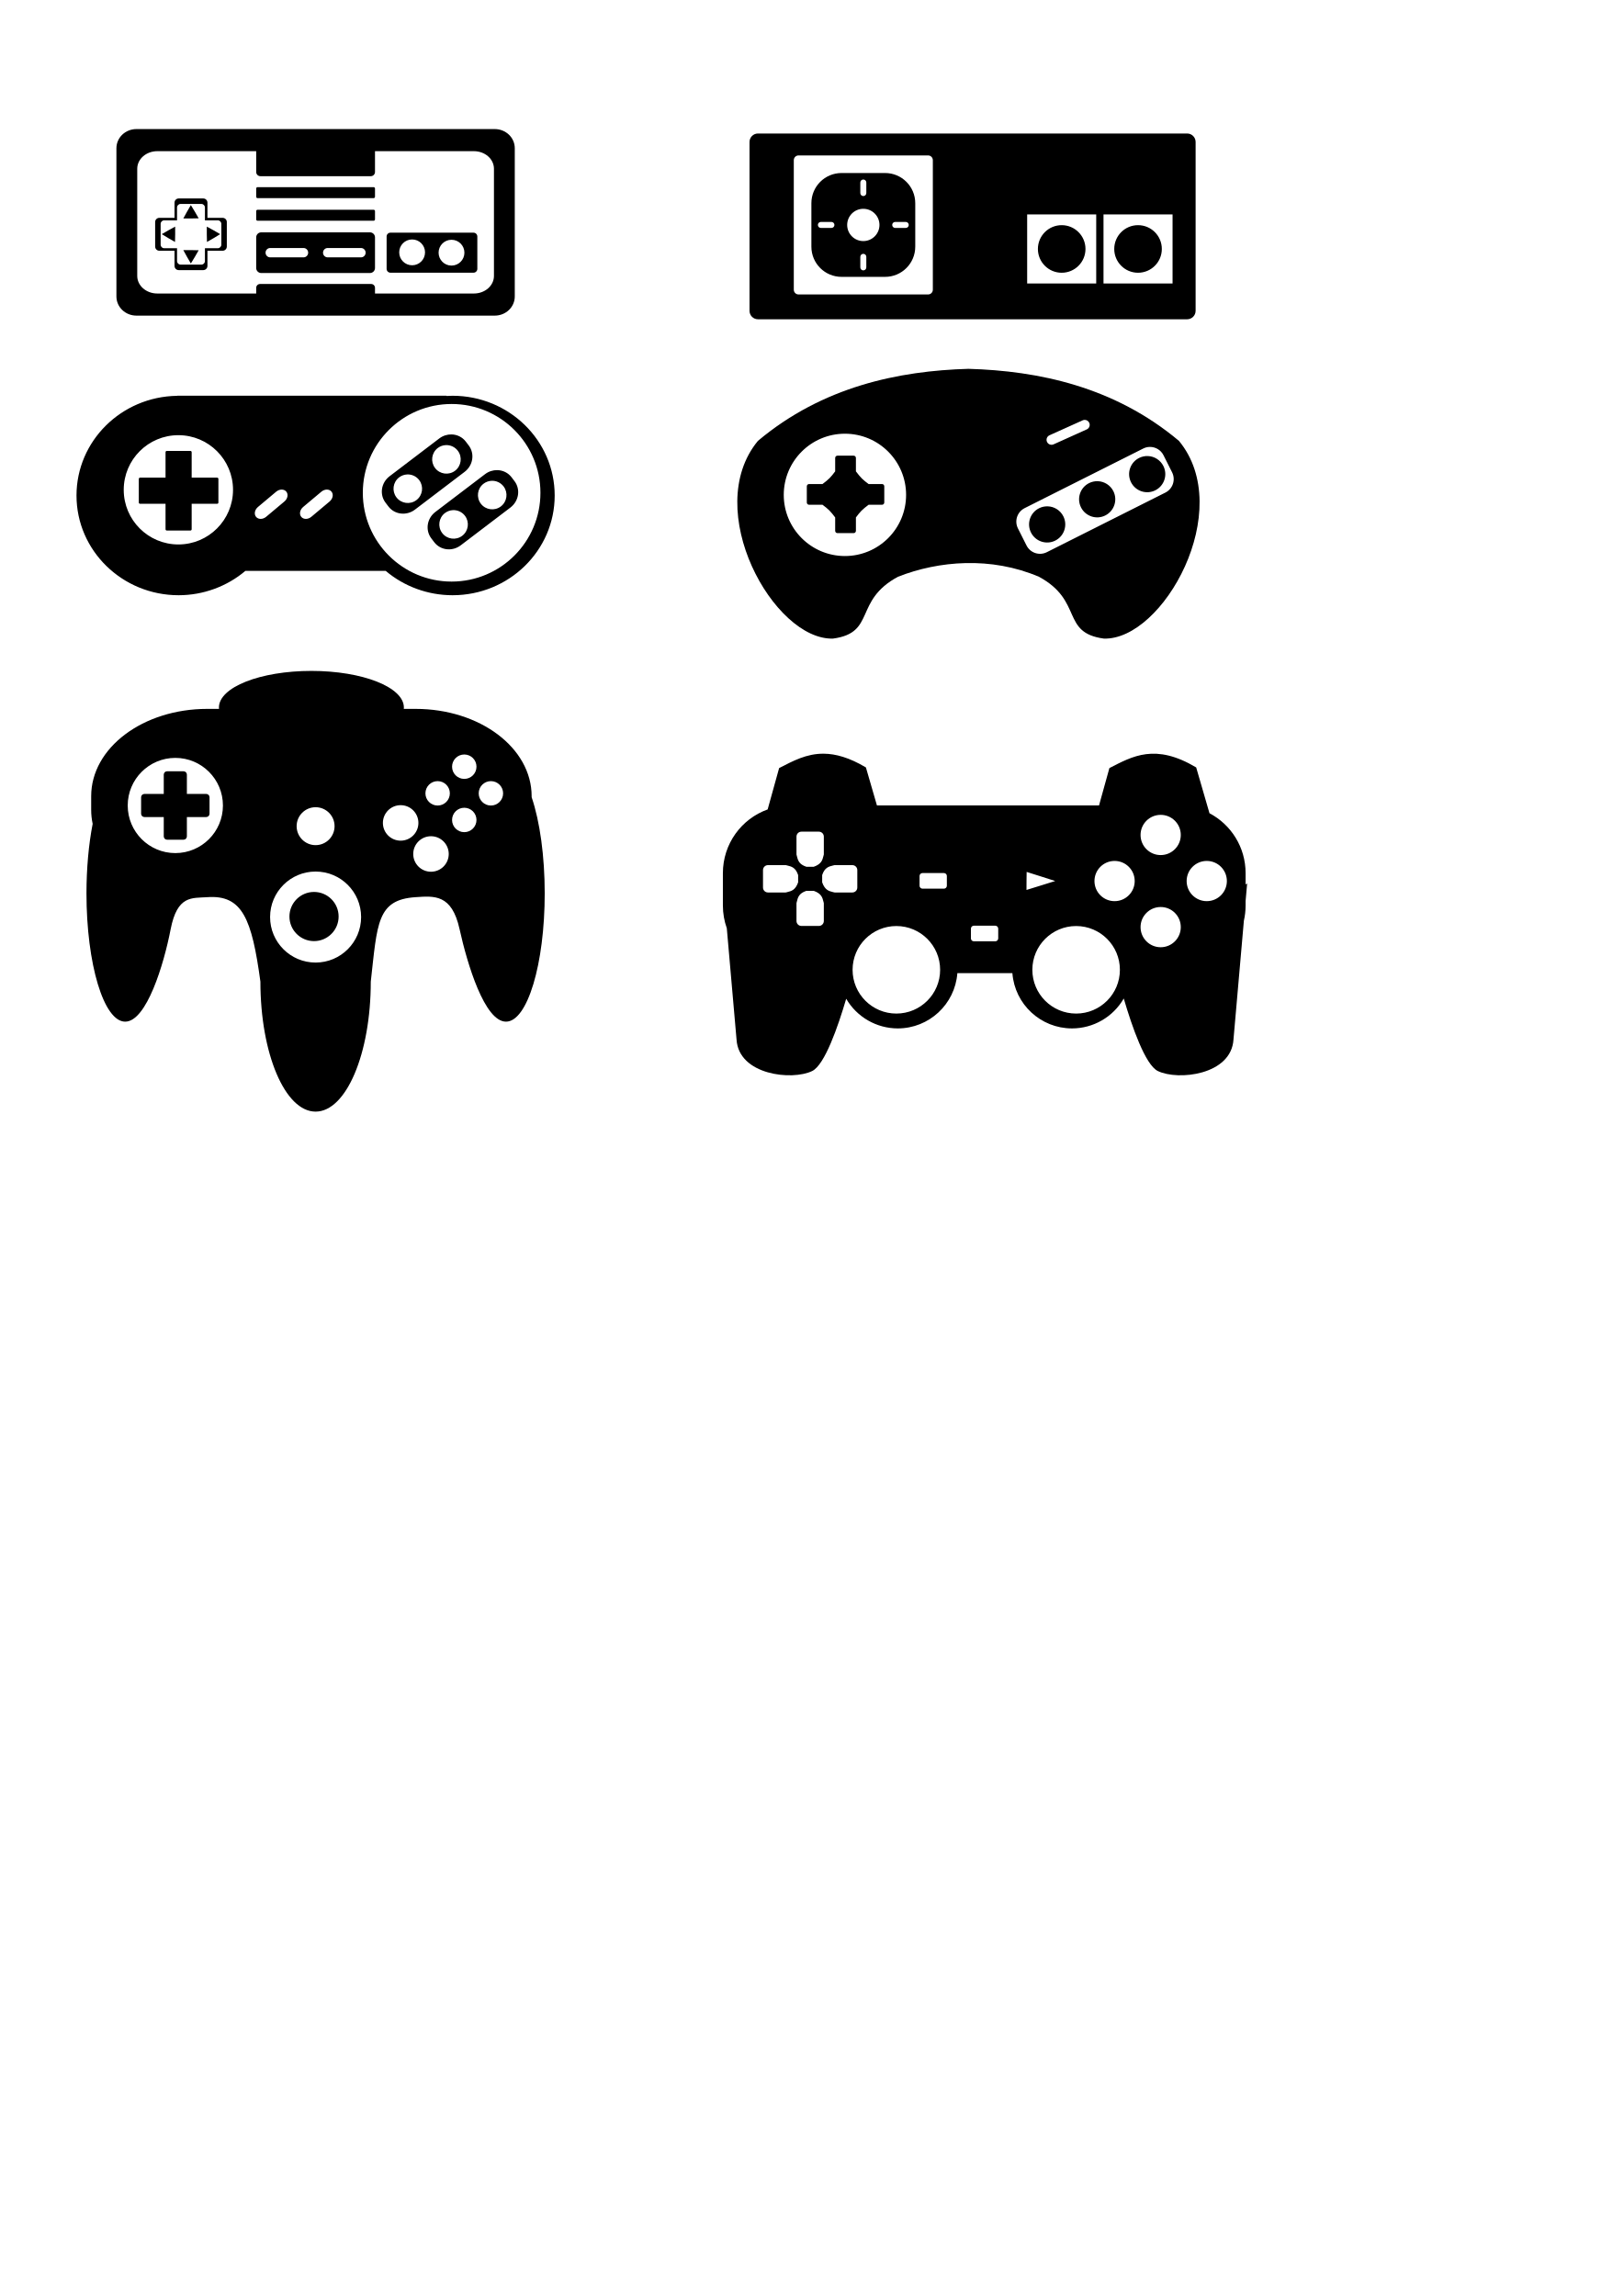
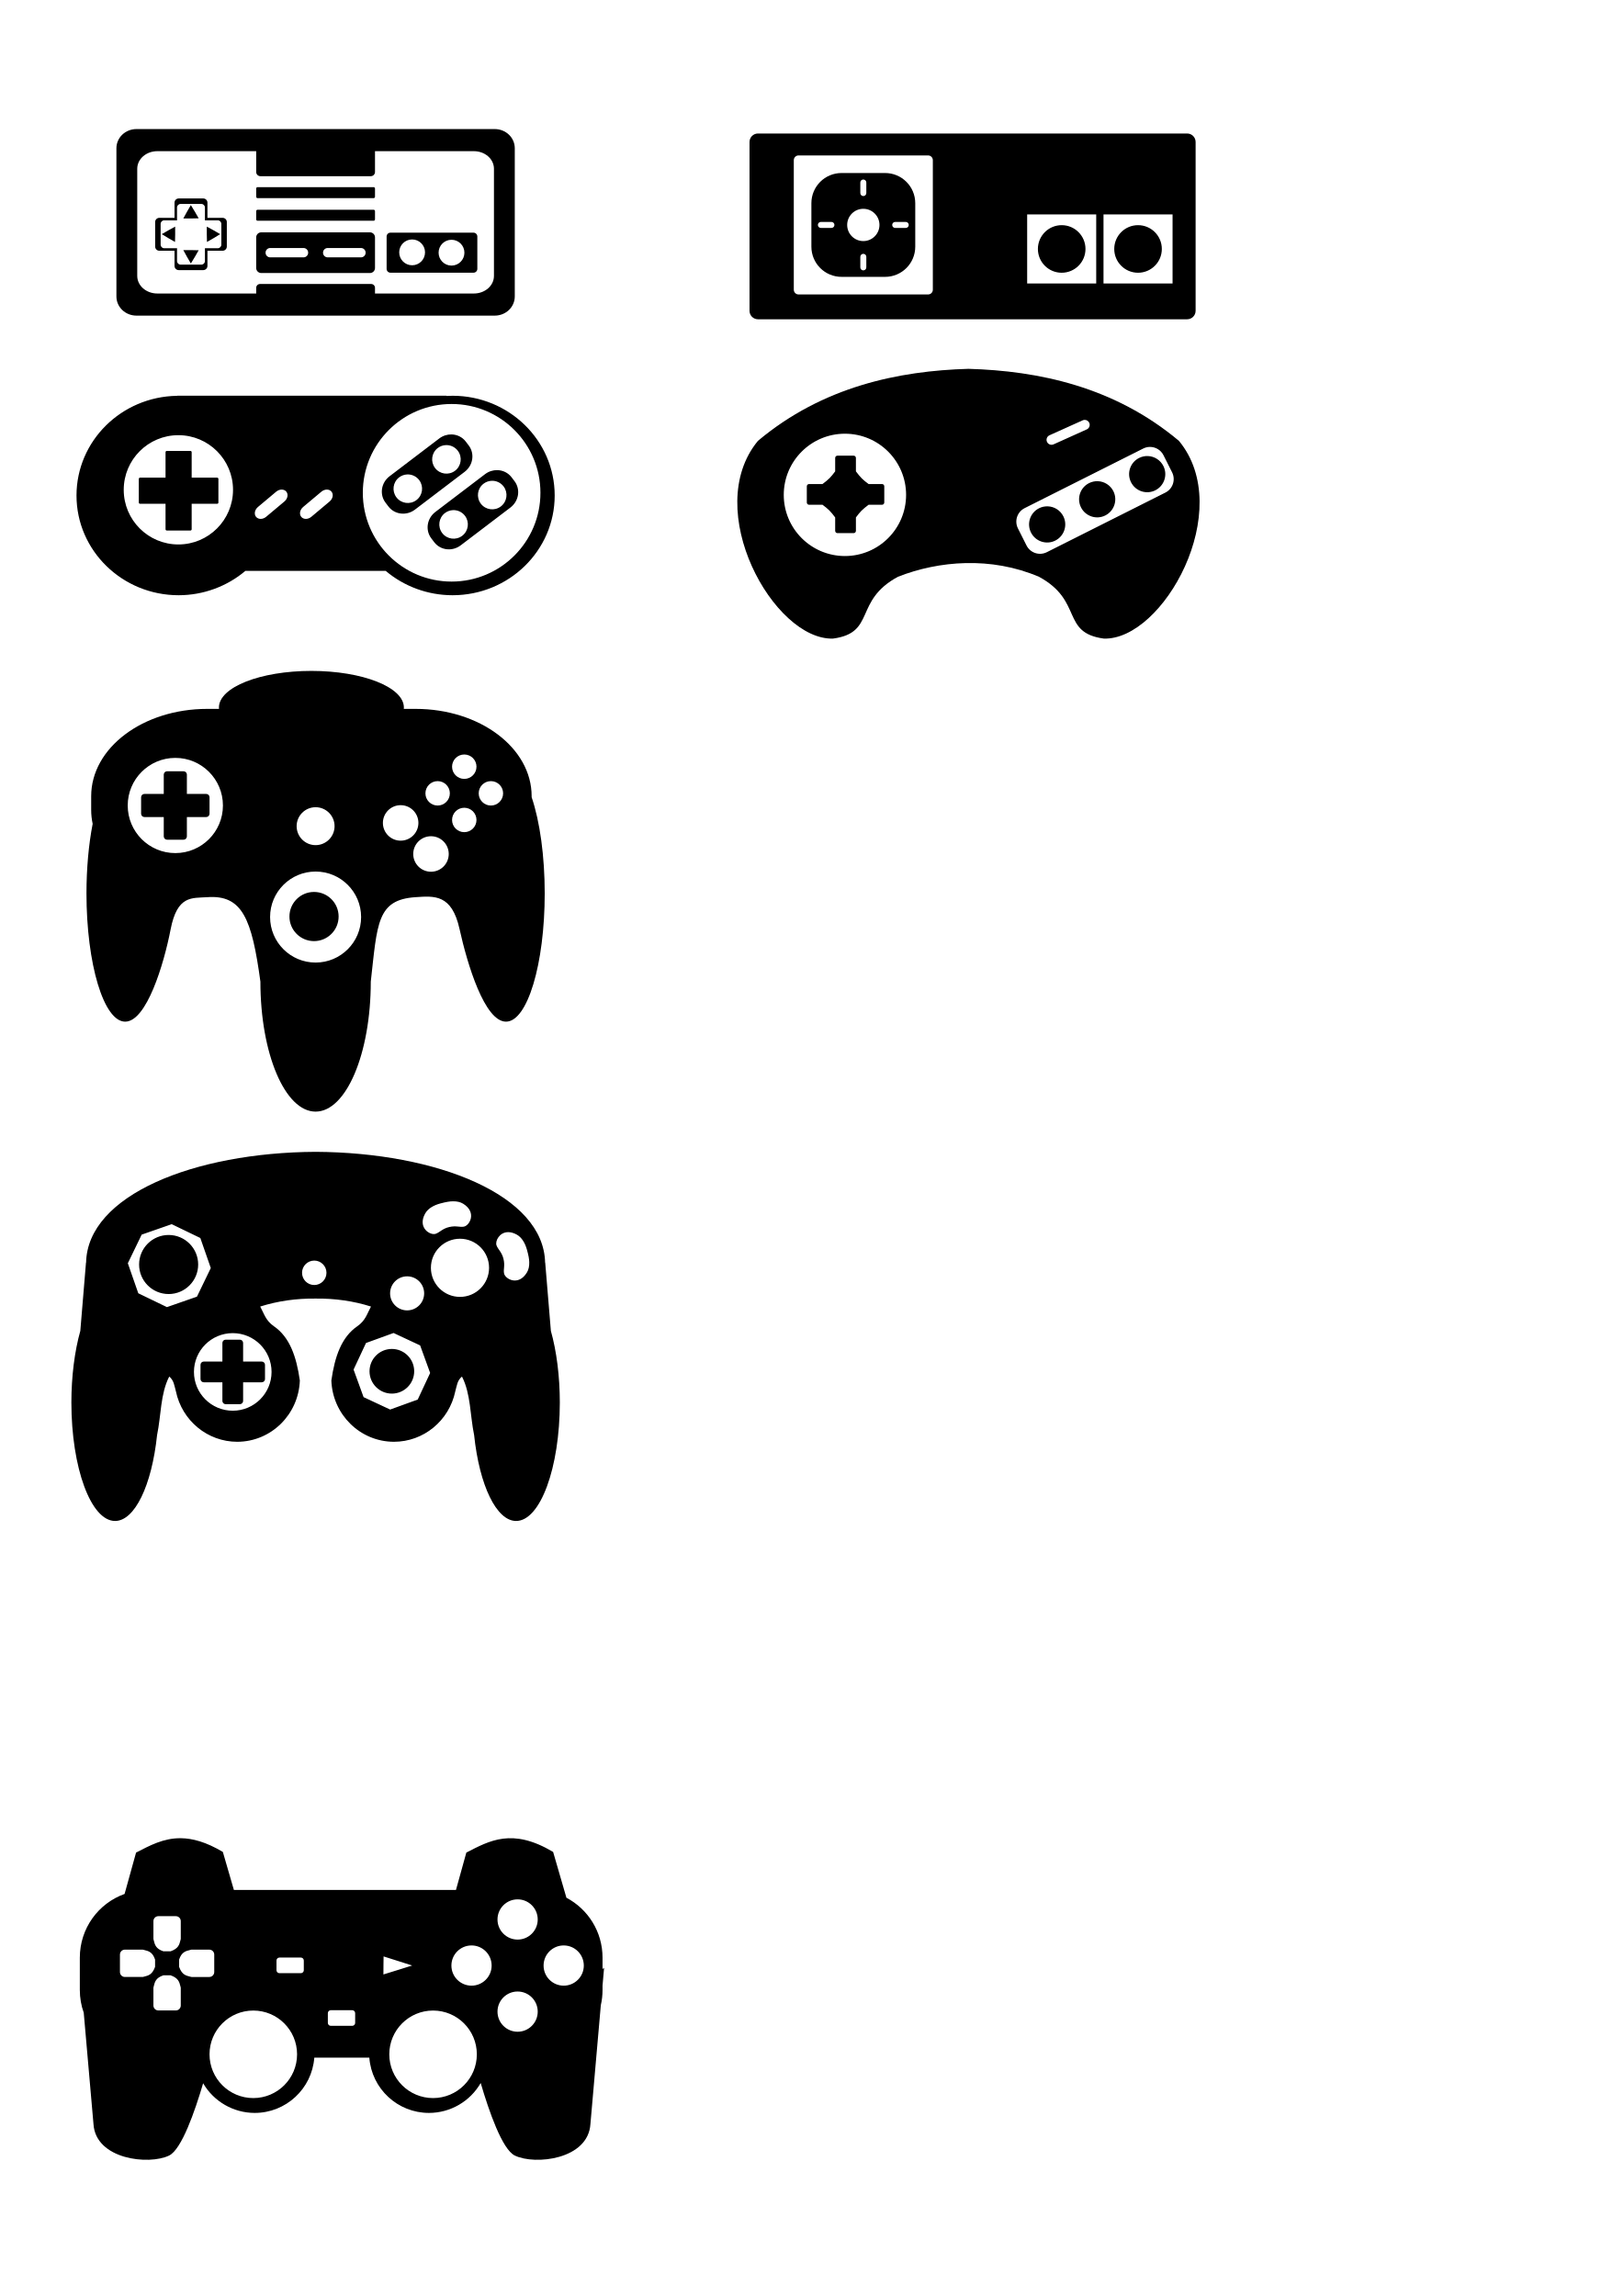
<svg xmlns="http://www.w3.org/2000/svg" width="210mm" height="297mm" viewBox="0 0 744.094 1052.362" id="svg2" version="1.1">
  <defs id="defs4" />
  <g id="layer2" style="opacity:1">
    <g id="g5205" transform="translate(-256.4372,-461.9549)" style="">
      <path id="rect5127" d="m 318.992,521.109 c -5.1,0 -9.205,3.919 -9.205,8.787 l 0,67.936 c 0,4.868 4.105,8.787 9.205,8.787 l 164.146,0 c 5.1,0 9.205,-3.919 9.205,-8.787 l 0,-67.936 c 0,-4.868 -4.105,-8.787 -9.205,-8.787 l -164.146,0 z m 9.541,10.135 145.062,0 c 5.1,0 9.207,3.596 9.207,8.062 l 0,49.115 c 0,4.467 -4.107,8.062 -9.207,8.062 l -145.062,0 c -5.1,0 -9.205,-3.596 -9.205,-8.062 l 0,-49.115 c 0,-4.467 4.105,-8.062 9.205,-8.062 z" style="opacity:1;fill:#000000;fill-opacity:1;fill-rule:nonzero;stroke:none;stroke-width:1;stroke-linecap:round;stroke-linejoin:round;stroke-miterlimit:4;stroke-dasharray:none;stroke-dashoffset:0;stroke-opacity:1" />
      <path id="rect5137" d="m 338.339,552.917 c -1.065,0 -1.924,0.858 -1.924,1.924 l 0,6.953 -6.953,0 c -1.065,0 -1.924,0.856 -1.924,1.922 l 0,11.244 c 10e-6,1.065 0.858,1.924 1.924,1.924 l 6.953,0 0,6.953 c 0,1.065 0.858,1.922 1.924,1.922 l 11.242,0 c 1.065,0 1.924,-0.856 1.924,-1.922 l 0,-6.953 6.953,0 c 1.065,0 1.924,-0.858 1.924,-1.924 l 0,-11.244 c 0,-1.065 -0.858,-1.922 -1.924,-1.922 l -6.953,0 0,-6.953 c 0,-1.065 -0.858,-1.924 -1.924,-1.924 l -11.242,0 z m 0.859,2.516 9.521,0 c 0.902,0 1.629,0.727 1.629,1.629 l 0,5.887 5.889,0 c 0.902,0 1.629,0.727 1.629,1.629 l 0,9.521 c 0,0.902 -0.727,1.629 -1.629,1.629 l -5.889,0 0,5.889 c 0,0.902 -0.727,1.629 -1.629,1.629 l -9.521,0 c -0.902,0 -1.627,-0.727 -1.627,-1.629 l 0,-5.889 -5.889,0 c -0.902,0 -1.629,-0.727 -1.629,-1.629 l 0,-9.521 c 0,-0.902 0.727,-1.629 1.629,-1.629 l 5.889,0 0,-5.887 c 0,-0.902 0.725,-1.629 1.627,-1.629 z" style="opacity:1;fill:#000000;fill-opacity:1;fill-rule:nonzero;stroke:none;stroke-width:1;stroke-linecap:round;stroke-linejoin:round;stroke-miterlimit:4;stroke-dasharray:none;stroke-dashoffset:0;stroke-opacity:1" />
      <g transform="translate(-9.2011931e-7,-0.2962115)" id="g5163" style="">
        <path style="opacity:1;fill:#000000;fill-opacity:1;fill-rule:nonzero;stroke:none;stroke-width:1;stroke-linecap:round;stroke-linejoin:round;stroke-miterlimit:4;stroke-dasharray:none;stroke-dashoffset:0;stroke-opacity:1" id="path5151" d="m 341.298,565.64 0.149,-3.515 0.233,-3.511 2.97,1.887 2.924,1.957 -3.119,1.628 z" transform="matrix(0.8964135,0.4432188,-0.4432188,0.8964135,285.2011,-95.93604)" />
        <path transform="matrix(0.8964135,-0.4432188,-0.4432188,-0.8964135,285.2011,1235.204)" d="m 341.298,565.64 0.149,-3.515 0.233,-3.511 2.97,1.887 2.924,1.957 -3.119,1.628 z" id="path5153" style="opacity:1;fill:#000000;fill-opacity:1;fill-rule:nonzero;stroke:none;stroke-width:1;stroke-linecap:round;stroke-linejoin:round;stroke-miterlimit:4;stroke-dasharray:none;stroke-dashoffset:0;stroke-opacity:1" />
      </g>
      <g transform="translate(-9.299665,-9.636961)" id="g5159" style="">
        <path transform="matrix(-0.4432188,0.8964135,-0.8964135,-0.4432188,1018.83,520.2154)" d="m 341.298,565.64 0.149,-3.515 0.233,-3.511 2.97,1.887 2.924,1.957 -3.119,1.628 z" id="path5155" style="opacity:1;fill:#000000;fill-opacity:1;fill-rule:nonzero;stroke:none;stroke-width:1;stroke-linecap:round;stroke-linejoin:round;stroke-miterlimit:4;stroke-dasharray:none;stroke-dashoffset:0;stroke-opacity:1" />
        <path style="opacity:1;fill:#000000;fill-opacity:1;fill-rule:nonzero;stroke:none;stroke-width:1;stroke-linecap:round;stroke-linejoin:round;stroke-miterlimit:4;stroke-dasharray:none;stroke-dashoffset:0;stroke-opacity:1" id="path5157" d="m 341.298,565.64 0.149,-3.515 0.233,-3.511 2.97,1.887 2.924,1.957 -3.119,1.628 z" transform="matrix(0.4432188,0.8964135,0.8964135,-0.4432188,-312.31,520.2154)" />
      </g>
      <rect ry="1.923" y="527.175" x="373.844" height="15.534" width="54.442" id="rect5167" style="opacity:1;fill:#000000;fill-opacity:1;fill-rule:nonzero;stroke:none;stroke-width:1;stroke-linecap:round;stroke-linejoin:round;stroke-miterlimit:4;stroke-dasharray:none;stroke-dashoffset:0;stroke-opacity:1" />
      <rect style="opacity:1;fill:#000000;fill-opacity:1;fill-rule:nonzero;stroke:none;stroke-width:1;stroke-linecap:round;stroke-linejoin:round;stroke-miterlimit:4;stroke-dasharray:none;stroke-dashoffset:0;stroke-opacity:1" id="rect5171" width="54.442" height="5.03" x="373.844" y="547.739" ry="0.623" />
      <rect ry="0.623" y="558.095" x="373.844" height="5.03" width="54.442" id="rect5175" style="opacity:1;fill:#000000;fill-opacity:1;fill-rule:nonzero;stroke:none;stroke-width:1;stroke-linecap:round;stroke-linejoin:round;stroke-miterlimit:4;stroke-dasharray:none;stroke-dashoffset:0;stroke-opacity:1" />
      <path id="rect5177" d="m 376.152,568.451 c -1.279,0 -2.309,1.028 -2.309,2.307 l 0,14.025 c 0,1.279 1.03,2.309 2.309,2.309 l 49.826,0 c 1.279,0 2.309,-1.03 2.309,-2.309 l 0,-14.025 c 0,-1.279 -1.03,-2.307 -2.309,-2.307 l -49.826,0 z m 4.127,7.174 15.238,0 c 1.188,0 2.145,0.958 2.145,2.146 0,1.188 -0.956,2.145 -2.145,2.145 l -15.238,0 c -1.188,0 -2.145,-0.956 -2.145,-2.145 0,-1.188 0.956,-2.146 2.145,-2.146 z m 26.334,0 15.238,0 c 1.188,0 2.145,0.958 2.145,2.146 0,1.188 -0.956,2.145 -2.145,2.145 l -15.238,0 c -1.188,0 -2.145,-0.956 -2.145,-2.145 0,-1.188 0.956,-2.146 2.145,-2.146 z" style="opacity:1;fill:#000000;fill-opacity:1;fill-rule:nonzero;stroke:none;stroke-width:1;stroke-linecap:round;stroke-linejoin:round;stroke-miterlimit:4;stroke-dasharray:none;stroke-dashoffset:0;stroke-opacity:1" />
      <rect style="opacity:1;fill:#000000;fill-opacity:1;fill-rule:nonzero;stroke:none;stroke-width:1;stroke-linecap:round;stroke-linejoin:round;stroke-miterlimit:4;stroke-dasharray:none;stroke-dashoffset:0;stroke-opacity:1" id="rect5193" width="54.442" height="14.202" x="373.844" y="592.121" ry="1.758" />
      <path id="rect5195" d="m 435.371,568.598 c -0.974,0 -1.76,0.786 -1.76,1.76 l 0,14.828 c 0,0.974 0.786,1.758 1.76,1.758 l 38.053,0 c 0.974,0 1.76,-0.784 1.76,-1.758 l 0,-14.828 c 0,-0.974 -0.786,-1.76 -1.76,-1.76 l -38.053,0 z m 9.928,3.107 a 5.918,5.918 0 0 1 5.918,5.918 5.918,5.918 0 0 1 -5.918,5.918 5.918,5.918 0 0 1 -5.918,-5.918 5.918,5.918 0 0 1 5.918,-5.918 z m 18.049,0.148 a 5.918,5.918 0 0 1 5.918,5.916 5.918,5.918 0 0 1 -5.918,5.918 5.918,5.918 0 0 1 -5.918,-5.918 5.918,5.918 0 0 1 5.918,-5.916 z" style="opacity:1;fill:#000000;fill-opacity:1;fill-rule:nonzero;stroke:none;stroke-width:1;stroke-linecap:round;stroke-linejoin:round;stroke-miterlimit:4;stroke-dasharray:none;stroke-dashoffset:0;stroke-opacity:1" />
    </g>
    <path style="opacity:1;fill:#000000;fill-opacity:1;fill-rule:nonzero;stroke:none;stroke-width:1;stroke-linecap:round;stroke-linejoin:round;stroke-miterlimit:4;stroke-dasharray:none;stroke-dashoffset:0;stroke-opacity:1" d="m 81.365,181.358 c -0.095,0 -0.183,0.024 -0.262,0.064 -25.544,0.414 -46.033,20.744 -46.045,45.688 8e-5,25.247 20.963,45.713 46.822,45.713 11.231,-0.02 22.081,-3.981 30.57,-11.16 l 64.309,0 c 8.501,7.189 19.368,11.151 30.615,11.16 25.859,-1.7e-4 46.822,-20.466 46.822,-45.713 -9e-5,-25.247 -20.963,-45.715 -46.822,-45.715 -0.888,0.006 -1.774,0.038 -2.66,0.094 -0.099,-0.081 -0.223,-0.131 -0.361,-0.131 l -122.988,0 z m 125.602,3.811 c 22.477,-9e-5 40.697,18.221 40.697,40.697 9e-5,22.477 -18.221,40.697 -40.697,40.697 -22.477,9e-5 -40.697,-18.221 -40.697,-40.697 -1e-4,-22.477 18.221,-40.697 40.697,-40.697 z m -0.027,13.949 c -1.946,-0.043 -3.942,0.56 -5.643,1.854 l -22.76,17.311 c -3.887,2.956 -4.715,8.359 -1.859,12.113 l 1.322,1.74 c 2.855,3.754 8.283,4.396 12.17,1.439 l 22.76,-17.311 c 3.887,-2.956 4.715,-8.357 1.859,-12.111 l -1.322,-1.74 c -1.606,-2.112 -4.025,-3.239 -6.527,-3.295 z M 81.744,199.462 c 13.832,-3e-4 25.045,11.211 25.045,25.043 -5e-5,13.832 -11.213,25.045 -25.045,25.045 -13.832,-3e-5 -25.043,-11.213 -25.043,-25.045 5e-5,-13.832 11.211,-25.043 25.043,-25.043 z m 122.514,4.551 a 6.545,6.545 0 0 1 5.537,2.576 6.545,6.545 0 0 1 -1.252,9.17 6.545,6.545 0 0 1 -9.17,-1.25 6.545,6.545 0 0 1 1.252,-9.172 6.545,6.545 0 0 1 3.633,-1.324 z M 76.432,206.682 c -0.317,0 -0.57,0.255 -0.57,0.572 l 0,11.678 -11.678,0 c -0.317,0 -0.574,0.255 -0.574,0.572 l 0,10.834 c 0,0.317 0.257,0.572 0.574,0.572 l 11.678,0 0,11.678 c 0,0.317 0.253,0.572 0.57,0.572 l 10.834,0 c 0.317,0 0.572,-0.255 0.572,-0.572 l 0,-11.678 11.678,0 c 0.317,0 0.572,-0.255 0.572,-0.572 l 0,-10.834 c 0,-0.317 -0.255,-0.572 -0.572,-0.572 l -11.678,0 0,-11.678 c 0,-0.317 -0.255,-0.572 -0.572,-0.572 l -10.834,0 z m 151.488,8.797 c -1.946,-0.043 -3.94,0.56 -5.641,1.854 l -22.76,17.311 c -3.887,2.956 -4.717,8.359 -1.861,12.113 l 1.322,1.74 c 2.855,3.754 8.285,4.396 12.172,1.439 l 22.758,-17.311 c 3.887,-2.956 4.717,-8.357 1.861,-12.111 l -1.322,-1.74 c -1.606,-2.112 -4.027,-3.239 -6.529,-3.295 z m -41.363,1.984 a 6.545,6.545 0 0 1 5.537,2.576 6.545,6.545 0 0 1 -1.25,9.17 6.545,6.545 0 0 1 -9.172,-1.248 6.545,6.545 0 0 1 1.252,-9.172 6.545,6.545 0 0 1 3.633,-1.326 z m 38.682,2.91 a 6.545,6.545 0 0 1 5.537,2.576 6.545,6.545 0 0 1 -1.25,9.17 6.545,6.545 0 0 1 -9.17,-1.25 6.545,6.545 0 0 1 1.25,-9.17 6.545,6.545 0 0 1 3.633,-1.326 z m -96.188,4.025 c 0.837,-0.011 1.613,0.294 2.135,0.916 1.044,1.244 0.658,3.272 -0.863,4.549 l -8.334,6.992 c -1.521,1.277 -3.585,1.304 -4.629,0.06 -1.044,-1.244 -0.658,-3.274 0.863,-4.551 l 8.334,-6.992 c 0.761,-0.638 1.657,-0.964 2.494,-0.975 z m 20.711,0 c 0.837,-0.011 1.613,0.294 2.135,0.916 1.044,1.244 0.66,3.272 -0.861,4.549 l -8.334,6.992 c -1.521,1.277 -3.587,1.302 -4.631,0.059 -1.044,-1.244 -0.658,-3.272 0.863,-4.549 l 8.334,-6.992 c 0.761,-0.638 1.657,-0.964 2.494,-0.975 z m 57.775,9.426 a 6.545,6.545 0 0 1 0.002,0 6.545,6.545 0 0 1 5.535,2.578 6.545,6.545 0 0 1 -1.25,9.17 6.545,6.545 0 0 1 -9.17,-1.25 6.545,6.545 0 0 1 1.25,-9.172 6.545,6.545 0 0 1 3.633,-1.326 z" id="path5345" />
    <path style="opacity:1;fill:#000000;fill-opacity:1;fill-rule:nonzero;stroke:none;stroke-width:2;stroke-linecap:round;stroke-linejoin:round;stroke-miterlimit:4;stroke-dasharray:none;stroke-dashoffset:0;stroke-opacity:1" d="m 142.71,307.509 c -23.478,0 -42.379,7.484 -42.379,16.781 0,0.209 0.021,0.415 0.04,0.622 l -5.371,0 c -29.482,0 -53.217,17.856 -53.217,40.035 l 0,6.234 c 0,2.188 0.235,4.333 0.679,6.424 -1.846,9.482 -2.83,20.525 -2.837,31.813 -2.2e-5,32.505 7.943,58.855 17.74,58.854 9.797,-0.002 17.739,-26.351 20.806,-42.218 3.067,-15.867 9.797,-14.336 16.827,-14.838 16.078,-1.147 20.419,9.94 24.337,38.716 0,33.004 11.28,59.574 25.291,59.574 14.012,0 25.291,-26.57 25.291,-59.574 3.008,-26.711 2.77,-37.543 20.501,-38.716 8.536,-0.564 16.618,-1.513 20.174,14.596 3.556,16.109 11.498,42.458 21.295,42.46 9.798,5e-4 17.74,-26.35 17.74,-58.854 -0.006,-16.847 -2.188,-32.877 -5.993,-44.032 l 0,-0.439 c 0,-22.179 -23.735,-40.035 -53.217,-40.035 l -5.37,0 c 0.019,-0.207 0.039,-0.413 0.039,-0.622 0,-9.297 -18.901,-16.781 -42.379,-16.781 z m 70.052,38.31 a 5.594,5.594 0 0 1 5.594,5.595 5.594,5.594 0 0 1 -5.594,5.594 5.594,5.594 0 0 1 -5.594,-5.594 5.594,5.594 0 0 1 5.594,-5.595 z M 80.346,347.377 A 21.817,21.817 0 0 1 102.163,369.193 21.817,21.817 0 0 1 80.346,391.01 21.817,21.817 0 0 1 58.529,369.193 21.817,21.817 0 0 1 80.346,347.377 Z m -3.777,6.137 c -0.843,0 -1.522,0.678 -1.522,1.521 l 0,8.862 -8.861,0 c -0.843,0 -1.521,0.678 -1.521,1.521 l 0,7.553 c 0,0.843 0.678,1.521 1.521,1.521 l 8.861,0 0,8.862 c 0,0.843 0.679,1.521 1.522,1.521 l 7.552,0 c 0.843,0 1.522,-0.678 1.522,-1.521 l 0,-8.862 8.861,0 c 0.843,0 1.521,-0.678 1.521,-1.521 l 0,-7.553 c 0,-0.843 -0.678,-1.521 -1.521,-1.521 l -8.861,0 0,-8.862 c 0,-0.843 -0.679,-1.521 -1.522,-1.521 l -7.552,0 z m 123.987,4.512 a 5.594,5.594 0 0 1 5.595,5.594 5.594,5.594 0 0 1 -5.595,5.594 5.594,5.594 0 0 1 -5.594,-5.594 5.594,5.594 0 0 1 5.594,-5.594 z m 24.411,0 a 5.594,5.594 0 0 1 5.594,5.594 5.594,5.594 0 0 1 -5.594,5.594 5.594,5.594 0 0 1 -5.594,-5.594 5.594,5.594 0 0 1 5.594,-5.594 z m -41.362,11.019 a 8.137,8.137 0 0 1 8.137,8.136 8.137,8.137 0 0 1 -8.137,8.137 8.137,8.137 0 0 1 -8.136,-8.137 8.137,8.137 0 0 1 8.136,-8.136 z m -38.976,0.939 a 8.69,8.69 0 0 1 8.69,8.691 8.69,8.69 0 0 1 -8.69,8.69 8.69,8.69 0 0 1 -8.69,-8.69 8.69,8.69 0 0 1 8.69,-8.691 z m 68.134,0.247 a 5.594,5.594 0 0 1 5.594,5.594 5.594,5.594 0 0 1 -5.594,5.594 5.594,5.594 0 0 1 -5.594,-5.594 5.594,5.594 0 0 1 5.594,-5.594 z m -15.256,13.053 a 8.137,8.137 0 0 1 8.136,8.136 8.137,8.137 0 0 1 -8.136,8.137 8.137,8.137 0 0 1 -8.137,-8.137 8.137,8.137 0 0 1 8.137,-8.136 z m -52.878,16.187 a 20.857,20.857 0 0 1 20.857,20.857 20.857,20.857 0 0 1 -20.857,20.857 20.857,20.857 0 0 1 -20.857,-20.857 20.857,20.857 0 0 1 20.857,-20.857 z m -0.72,9.349 a 11.267,11.267 0 0 0 -11.267,11.267 11.267,11.267 0 0 0 11.267,11.268 11.267,11.267 0 0 0 11.268,-11.268 11.267,11.267 0 0 0 -11.268,-11.267 z" id="rect4223" />
    <path style="opacity:1;fill:#000000;fill-opacity:1;fill-rule:evenodd;stroke:none;stroke-width:1px;stroke-linecap:butt;stroke-linejoin:miter;stroke-opacity:1" d="m 443.809,169.05 c -31.992,0.919 -66.805,8.124 -96.467,33.018 -26.129,31.651 7.301,91.495 34.423,90.623 19.784,-2.673 9.319,-17.303 29.739,-28.334 18.689,-7.361 42.658,-9.366 64.609,0 20.42,11.031 9.955,25.661 29.739,28.334 27.121,0.873 60.551,-58.971 34.423,-90.623 -29.661,-24.894 -64.474,-32.099 -96.466,-33.018 z m 53.234,23.402 c 0.888,-0.022 1.742,0.481 2.131,1.344 0.519,1.151 0.01,2.496 -1.142,3.015 l -15.211,6.855 c -1.151,0.519 -2.496,0.01 -3.015,-1.142 -0.519,-1.151 -0.01,-2.496 1.142,-3.015 l 15.21,-6.855 c 0.288,-0.13 0.588,-0.195 0.884,-0.202 z m -109.839,6.338 a 28.033,28.033 0 0 1 28.032,28.033 28.033,28.033 0 0 1 -28.032,28.033 28.033,28.033 0 0 1 -28.033,-28.033 28.033,28.033 0 0 1 28.033,-28.033 z m 139.686,6.053 c 2.58,-0.046 5.074,1.358 6.314,3.825 l 3.924,7.804 c 1.726,3.433 0.352,7.585 -3.081,9.311 l -54.316,27.308 c -3.433,1.726 -7.585,0.352 -9.311,-3.08 l -3.924,-7.805 c -1.726,-3.433 -0.352,-7.585 3.081,-9.311 l 54.316,-27.308 c 0.965,-0.485 1.988,-0.726 2.997,-0.744 z m -143.106,4.012 c -0.581,0 -1.049,0.468 -1.049,1.049 l 0,6.142 c -0.872,1.183 -1.753,2.283 -2.538,3.075 -0.835,0.842 -2.01,1.794 -3.268,2.732 l -6.142,0 c -0.581,0 -1.049,0.468 -1.049,1.049 l 0,7.408 c 0,0.581 0.468,1.049 1.049,1.049 l 6.142,0 c 1.183,0.872 2.283,1.754 3.075,2.539 0.842,0.835 1.794,2.01 2.732,3.268 l 0,6.142 c 0,0.581 0.468,1.049 1.049,1.049 l 7.408,0 c 0.581,0 1.049,-0.468 1.049,-1.049 l 0,-6.142 c 0.872,-1.183 1.754,-2.283 2.539,-3.075 0.835,-0.842 2.01,-1.795 3.268,-2.732 l 6.142,0 c 0.581,0 1.049,-0.468 1.049,-1.049 l 0,-7.408 c 0,-0.581 -0.468,-1.049 -1.049,-1.049 l -6.142,0 c -1.183,-0.872 -2.283,-1.753 -3.075,-2.538 -0.842,-0.835 -1.795,-2.01 -2.732,-3.268 l 0,-6.142 c 0,-0.581 -0.468,-1.049 -1.049,-1.049 l -7.408,0 z m 142.227,0.172 a 8.293,8.293 0 0 0 -4.008,0.879 8.293,8.293 0 0 0 -3.684,11.135 8.293,8.293 0 0 0 11.135,3.684 8.293,8.293 0 0 0 3.684,-11.135 8.293,8.293 0 0 0 -7.127,-4.563 z m -22.922,11.525 a 8.293,8.293 0 0 0 -4.009,0.879 8.293,8.293 0 0 0 -3.684,11.135 8.293,8.293 0 0 0 11.136,3.684 8.293,8.293 0 0 0 3.684,-11.135 8.293,8.293 0 0 0 -7.127,-4.563 z m -22.923,11.525 a 8.293,8.293 0 0 0 -4.008,0.878 8.293,8.293 0 0 0 -3.684,11.135 8.293,8.293 0 0 0 11.135,3.684 8.293,8.293 0 0 0 3.684,-11.135 8.293,8.293 0 0 0 -7.127,-4.563 z" id="path4207" />
    <path style="opacity:1;fill:#000000;fill-opacity:1;fill-rule:nonzero;stroke:none;stroke-width:2;stroke-linecap:round;stroke-linejoin:round;stroke-miterlimit:4;stroke-dasharray:none;stroke-dashoffset:0;stroke-opacity:1" d="m 347.369,61.191 c -2.154,0 -3.887,1.733 -3.887,3.887 l 0,77.374 c 0,2.154 1.733,3.887 3.887,3.887 l 196.656,0 c 2.154,0 3.888,-1.733 3.888,-3.887 l 0,-77.374 c 0,-2.154 -1.734,-3.887 -3.888,-3.887 l -196.656,0 z m 18.585,10.051 59.358,0 c 1.208,0 2.181,0.972 2.181,2.181 l 0,59.356 c 0,1.208 -0.972,2.182 -2.181,2.182 l -59.358,0 c -1.208,0 -2.181,-0.974 -2.181,-2.182 l 0,-59.356 c 0,-1.208 0.972,-2.181 2.181,-2.181 z m 19.735,8.059 c -7.676,0 -13.855,6.179 -13.855,13.855 l 0,19.889 c 0,7.676 6.179,13.855 13.855,13.855 l 19.889,0 c 7.676,0 13.855,-6.179 13.855,-13.855 l 0,-19.889 c 0,-7.676 -6.179,-13.855 -13.855,-13.855 l -19.889,0 z m 9.944,2.977 c 0.762,0 1.375,0.613 1.375,1.375 l 0,4.836 c 0,0.762 -0.613,1.376 -1.375,1.376 -0.762,0 -1.375,-0.614 -1.375,-1.376 l 0,-4.836 c 0,-0.762 0.613,-1.375 1.375,-1.375 z m 0,13.427 a 7.396,7.396 0 0 1 7.396,7.396 7.396,7.396 0 0 1 -7.396,7.396 7.396,7.396 0 0 1 -7.397,-7.396 7.396,7.396 0 0 1 7.397,-7.396 z m 75.083,2.58 31.646,0 0,31.646 -31.646,0 0,-31.646 z m 34.988,0 31.646,0 0,31.646 -31.646,0 0,-31.646 z m -129.52,3.441 4.836,0 c 0.762,0 1.376,0.613 1.376,1.375 0,0.762 -0.614,1.375 -1.376,1.375 l -4.836,0 c -0.762,0 -1.375,-0.613 -1.375,-1.375 0,-0.762 0.613,-1.375 1.375,-1.375 z m 34.061,0 4.836,0 c 0.762,0 1.375,0.613 1.375,1.375 0,0.762 -0.613,1.375 -1.375,1.375 l -4.836,0 c -0.762,0 -1.376,-0.613 -1.376,-1.375 0,-0.762 0.614,-1.375 1.376,-1.375 z m 76.294,1.477 a 10.904,10.904 0 0 0 -10.903,10.905 10.904,10.904 0 0 0 10.903,10.905 10.904,10.904 0 0 0 10.905,-10.905 10.904,10.904 0 0 0 -10.905,-10.905 z m 34.988,0 a 10.904,10.904 0 0 0 -10.903,10.905 10.904,10.904 0 0 0 10.903,10.905 10.904,10.904 0 0 0 10.905,-10.905 10.904,10.904 0 0 0 -10.905,-10.905 z m -125.895,13.134 c 0.762,0 1.375,0.614 1.375,1.376 l 0,4.836 c 0,0.762 -0.613,1.375 -1.375,1.375 -0.762,0 -1.375,-0.613 -1.375,-1.375 l 0,-4.836 c 0,-0.762 0.613,-1.376 1.375,-1.376 z" id="rect4786" />
-     <path style="opacity:1;fill:#000000;fill-opacity:1;fill-rule:nonzero;stroke:none;stroke-width:2;stroke-linecap:round;stroke-linejoin:round;stroke-miterlimit:4;stroke-dasharray:none;stroke-dashoffset:0;stroke-opacity:1" d="m 377.532,345.455 c -7.94,-0.081 -14.164,3.354 -20.484,6.59 l -5.257,18.953 c -11.986,4.296 -20.516,15.728 -20.516,29.228 l 0,4.704 0,10.067 c 0,3.676 0.635,7.197 1.797,10.464 l 4.46,50.975 c 0.977,16.309 25.435,18.968 34.67,14.461 5.739,-2.801 11.803,-20.272 15.583,-33.124 a 27.411,27.411 0 0 0 23.637,13.598 27.411,27.411 0 0 0 27.307,-25.325 l 25.218,0 a 27.411,27.411 0 0 0 27.324,25.325 27.411,27.411 0 0 0 23.712,-13.71 c 3.777,12.862 9.86,30.427 15.616,33.236 9.235,4.507 33.693,1.847 34.67,-14.461 l 4.761,-54.415 c 0.518,-2.256 0.791,-4.607 0.791,-7.024 l 0,-2.017 0.704,-8.05 -0.704,0.453 0,-5.157 c 0,-11.958 -6.694,-22.294 -16.553,-27.484 l -6.091,-20.994 c -18.76,-11.166 -29.13,-5.153 -39.775,0.298 l -4.752,17.132 -101.771,0 -5.057,-17.43 c -7.621,-4.536 -13.858,-6.237 -19.291,-6.292 z M 531.901,373.485 a 9.217,9.217 0 0 1 9.217,9.217 9.217,9.217 0 0 1 -9.217,9.218 9.217,9.217 0 0 1 -9.218,-9.218 9.217,9.217 0 0 1 9.218,-9.217 z m -164.628,7.705 7.993,0 c 1.257,0 2.27,1.013 2.27,2.27 l 0,7.992 c 0,0.087 -0.006,0.172 -0.015,0.257 l 10e-4,0 c -10e-4,0.005 -0.002,0.009 -0.003,0.013 -0.026,0.219 -0.082,0.429 -0.165,0.624 -0.463,1.829 -0.864,3.669 -4.462,4.945 l -3.331,0 c -3.504,-1.147 -3.928,-3.088 -4.402,-5.016 -0.066,-0.171 -0.112,-0.352 -0.136,-0.541 -10e-4,-0.005 -0.002,-0.008 -0.003,-0.013 l 9.9e-4,0 c -0.01,-0.088 -0.017,-0.178 -0.017,-0.269 l 0,-7.992 c 0,-1.257 1.012,-2.27 2.27,-2.27 z m 143.507,13.415 a 9.217,9.217 0 0 1 9.218,9.218 9.217,9.217 0 0 1 -9.218,9.217 9.217,9.217 0 0 1 -9.218,-9.217 9.217,9.217 0 0 1 9.218,-9.218 z m 42.241,0 a 9.217,9.217 0 0 1 9.216,9.218 9.217,9.217 0 0 1 -9.216,9.217 9.217,9.217 0 0 1 -9.218,-9.217 9.217,9.217 0 0 1 9.218,-9.218 z m -201.088,1.925 7.992,0 c 0.091,0 0.181,0.007 0.269,0.017 l 0,-9.1e-4 c 0.004,9.1e-4 0.007,0.002 0.012,0.003 0.189,0.023 0.37,0.069 0.541,0.136 1.928,0.474 3.869,0.898 5.016,4.402 l 7.1e-4,-7.2e-4 0,3.331 c -1.276,3.598 -3.116,3.999 -4.945,4.462 -0.195,0.083 -0.405,0.139 -0.624,0.165 -0.004,9.1e-4 -0.009,0.002 -0.013,0.003 l 0,-9.1e-4 c -0.084,0.009 -0.17,0.015 -0.257,0.015 l -7.992,0 c -1.257,0 -2.27,-1.012 -2.27,-2.27 l 0,-7.993 c 0,-1.257 1.013,-2.27 2.27,-2.27 z m 30.682,7.1e-4 7.992,0 c 1.257,0 2.27,1.012 2.27,2.27 l 0,7.993 c 0,1.257 -1.013,2.27 -2.27,2.27 l -7.992,0 c -0.087,0 -0.172,-0.006 -0.257,-0.015 l 0,9.1e-4 c -0.004,-9.1e-4 -0.009,-0.002 -0.013,-0.003 -0.219,-0.026 -0.429,-0.082 -0.624,-0.165 -1.829,-0.463 -3.669,-0.864 -4.945,-4.462 l 0,-3.331 c 1.147,-3.504 3.088,-3.928 5.016,-4.402 0.171,-0.066 0.352,-0.112 0.541,-0.136 0.004,-9.1e-4 0.009,-0.003 0.013,-0.005 l 0,9.1e-4 c 0.088,-0.01 0.178,-0.017 0.269,-0.017 z m 87.865,3.108 6.554,2.075 6.538,2.092 -6.575,2.056 -6.591,2.04 0.02,-4.132 0.054,-4.131 z m -47.738,0.524 9.836,0 c 0.742,0 1.339,0.597 1.339,1.339 l 0,4.473 c 0,0.742 -0.597,1.339 -1.339,1.339 l -9.836,0 c -0.742,0 -1.339,-0.597 -1.339,-1.339 l 0,-4.473 c 0,-0.742 0.597,-1.339 1.339,-1.339 z m -53.182,8.14 3.331,0 c 3.598,1.276 3.999,3.116 4.462,4.945 0.083,0.195 0.139,0.405 0.165,0.624 9.9e-4,0.005 0.002,0.009 0.003,0.013 l -10e-4,0 c 0.009,0.084 0.015,0.17 0.015,0.257 l 0,7.992 c 0,1.257 -1.012,2.27 -2.27,2.27 l -7.993,0 c -1.257,0 -2.27,-1.013 -2.27,-2.27 l 0,-7.992 c 0,-0.091 0.007,-0.181 0.017,-0.269 l -10e-4,0 c 10e-4,-0.005 0.002,-0.008 0.003,-0.013 0.023,-0.189 0.069,-0.37 0.136,-0.541 0.474,-1.928 0.897,-3.869 4.402,-5.016 z m 162.341,7.422 a 9.217,9.217 0 0 1 9.217,9.218 9.217,9.217 0 0 1 -9.217,9.217 9.217,9.217 0 0 1 -9.218,-9.217 9.217,9.217 0 0 1 9.218,-9.218 z m -85.621,8.572 9.836,0 c 0.742,0 1.339,0.597 1.339,1.339 l 0,4.473 c 0,0.742 -0.598,1.339 -1.339,1.339 l -9.836,0 c -0.742,0 -1.339,-0.597 -1.339,-1.339 l 0,-4.473 c 0,-0.742 0.598,-1.339 1.339,-1.339 z m -35.505,0.149 a 20.06,20.06 0 0 1 20.059,20.059 20.06,20.06 0 0 1 -20.059,20.06 20.06,20.06 0 0 1 -20.06,-20.06 20.06,20.06 0 0 1 20.06,-20.059 z m 82.381,0 a 20.06,20.06 0 0 1 20.06,20.059 20.06,20.06 0 0 1 -20.06,20.06 20.06,20.06 0 0 1 -20.059,-20.06 20.06,20.06 0 0 1 20.059,-20.059 z" id="rect4921" />
+     <path style="opacity:1;fill:#000000;fill-opacity:1;fill-rule:nonzero;stroke:none;stroke-width:2;stroke-linecap:round;stroke-linejoin:round;stroke-miterlimit:4;stroke-dasharray:none;stroke-dashoffset:0;stroke-opacity:1" d="m 82.836,842.534 c -7.94,-0.081 -14.164,3.354 -20.484,6.59 l -5.257,18.953 c -11.986,4.296 -20.516,15.728 -20.516,29.228 l 0,4.704 0,10.067 c 0,3.676 0.635,7.197 1.797,10.464 l 4.46,50.975 c 0.977,16.309 25.435,18.968 34.67,14.461 5.739,-2.801 11.803,-20.272 15.583,-33.124 a 27.411,27.411 0 0 0 23.637,13.598 27.411,27.411 0 0 0 27.307,-25.325 l 25.218,0 a 27.411,27.411 0 0 0 27.324,25.325 27.411,27.411 0 0 0 23.712,-13.71 c 3.777,12.862 9.86,30.427 15.616,33.236 9.235,4.507 33.693,1.847 34.67,-14.461 l 4.761,-54.415 c 0.518,-2.256 0.791,-4.607 0.791,-7.024 l 0,-2.017 0.704,-8.05 -0.704,0.453 0,-5.157 c 0,-11.958 -6.694,-22.294 -16.553,-27.484 l -6.091,-20.994 c -18.76,-11.166 -29.13,-5.153 -39.775,0.298 l -4.752,17.132 -101.771,0 -5.057,-17.43 c -7.621,-4.536 -13.858,-6.237 -19.291,-6.292 z m 154.369,28.03 a 9.217,9.217 0 0 1 9.217,9.217 9.217,9.217 0 0 1 -9.217,9.218 9.217,9.217 0 0 1 -9.218,-9.218 9.217,9.217 0 0 1 9.218,-9.217 z m -164.628,7.705 7.993,0 c 1.257,0 2.27,1.013 2.27,2.27 l 0,7.992 c 0,0.087 -0.006,0.172 -0.015,0.257 l 0.001,0 c -0.001,0.005 -0.002,0.009 -0.003,0.013 -0.026,0.219 -0.082,0.429 -0.165,0.624 -0.463,1.829 -0.864,3.669 -4.462,4.945 l -3.331,0 c -3.504,-1.147 -3.928,-3.088 -4.402,-5.016 -0.066,-0.171 -0.112,-0.352 -0.136,-0.541 -0.001,-0.005 -0.002,-0.008 -0.003,-0.013 l 9.9e-4,0 c -0.01,-0.088 -0.017,-0.178 -0.017,-0.269 l 0,-7.992 c 0,-1.257 1.012,-2.27 2.27,-2.27 z m 143.507,13.415 a 9.217,9.217 0 0 1 9.218,9.218 9.217,9.217 0 0 1 -9.218,9.217 9.217,9.217 0 0 1 -9.218,-9.217 9.217,9.217 0 0 1 9.218,-9.218 z m 42.241,0 a 9.217,9.217 0 0 1 9.216,9.218 9.217,9.217 0 0 1 -9.216,9.217 9.217,9.217 0 0 1 -9.218,-9.217 9.217,9.217 0 0 1 9.218,-9.218 z m -201.088,1.925 7.992,0 c 0.091,0 0.181,0.007 0.269,0.017 l 0,-9.1e-4 c 0.004,9.1e-4 0.007,0.002 0.012,0.003 0.189,0.023 0.37,0.069 0.541,0.136 1.928,0.474 3.869,0.898 5.016,4.402 l 7.1e-4,-7.2e-4 0,3.331 c -1.276,3.598 -3.116,3.999 -4.945,4.462 -0.195,0.083 -0.405,0.139 -0.624,0.165 -0.004,9.1e-4 -0.009,0.002 -0.013,0.003 l 0,-9.1e-4 c -0.084,0.009 -0.17,0.015 -0.257,0.015 l -7.992,0 c -1.257,0 -2.27,-1.012 -2.27,-2.27 l 0,-7.993 c 0,-1.257 1.013,-2.27 2.27,-2.27 z m 30.682,7.1e-4 7.992,0 c 1.257,0 2.27,1.012 2.27,2.27 l 0,7.993 c 0,1.257 -1.013,2.27 -2.27,2.27 l -7.992,0 c -0.087,0 -0.172,-0.006 -0.257,-0.015 l 0,9.1e-4 c -0.004,-9.1e-4 -0.009,-0.002 -0.013,-0.003 -0.219,-0.026 -0.429,-0.082 -0.624,-0.165 -1.829,-0.463 -3.669,-0.864 -4.945,-4.462 l 0,-3.331 c 1.147,-3.504 3.088,-3.928 5.016,-4.402 0.171,-0.066 0.352,-0.112 0.541,-0.136 0.004,-9.1e-4 0.009,-0.003 0.013,-0.005 l 0,9.1e-4 c 0.088,-0.01 0.178,-0.017 0.269,-0.017 z m 87.865,3.108 6.554,2.075 6.538,2.092 -6.575,2.056 -6.591,2.04 0.02,-4.132 0.054,-4.131 z m -47.738,0.524 9.836,0 c 0.742,0 1.339,0.597 1.339,1.339 l 0,4.473 c 0,0.742 -0.597,1.339 -1.339,1.339 l -9.836,0 c -0.742,0 -1.339,-0.597 -1.339,-1.339 l 0,-4.473 c 0,-0.742 0.597,-1.339 1.339,-1.339 z m -53.182,8.14 3.331,0 c 3.598,1.276 3.999,3.116 4.462,4.945 0.083,0.195 0.139,0.405 0.165,0.624 9.9e-4,0.005 0.002,0.009 0.003,0.013 l -10e-4,0 c 0.009,0.084 0.015,0.17 0.015,0.257 l 0,7.992 c 0,1.257 -1.012,2.27 -2.27,2.27 l -7.993,0 c -1.257,0 -2.27,-1.013 -2.27,-2.27 l 0,-7.992 c 0,-0.091 0.007,-0.181 0.017,-0.269 l -0.001,0 c 0.001,-0.005 0.002,-0.008 0.003,-0.013 0.023,-0.189 0.069,-0.37 0.136,-0.541 0.474,-1.928 0.897,-3.869 4.402,-5.016 z m 162.341,7.422 a 9.217,9.217 0 0 1 9.217,9.218 9.217,9.217 0 0 1 -9.217,9.217 9.217,9.217 0 0 1 -9.218,-9.217 9.217,9.217 0 0 1 9.218,-9.218 z m -85.621,8.572 9.836,0 c 0.742,0 1.339,0.597 1.339,1.339 l 0,4.473 c 0,0.742 -0.598,1.339 -1.339,1.339 l -9.836,0 c -0.742,0 -1.339,-0.597 -1.339,-1.339 l 0,-4.473 c 0,-0.742 0.598,-1.339 1.339,-1.339 z m -35.505,0.149 a 20.06,20.06 0 0 1 20.059,20.059 20.06,20.06 0 0 1 -20.059,20.06 20.06,20.06 0 0 1 -20.06,-20.06 20.06,20.06 0 0 1 20.06,-20.059 z m 82.381,0 a 20.06,20.06 0 0 1 20.06,20.059 20.06,20.06 0 0 1 -20.06,20.06 20.06,20.06 0 0 1 -20.059,-20.06 20.06,20.06 0 0 1 20.059,-20.059 z" id="rect4921" />
+     <path style="opacity:1;fill:#000000;fill-opacity:1;fill-rule:nonzero;stroke:none;stroke-width:1.398;stroke-linecap:round;stroke-linejoin:round;stroke-miterlimit:4;stroke-dasharray:none;stroke-dashoffset:0;stroke-opacity:1" d="m 144.629,527.936 c -55.849,0.306 -104.582,19.907 -105.177,50.815 l -0.044,-0.083 -2.593,31.227 0.023,-0.006 c -2.666,9.446 -4.116,21.005 -4.128,32.903 -6.3e-5,30.01 8.966,54.339 20.027,54.34 8.949,-0.008 16.809,-16.121 19.257,-39.475 l 0.005,0.013 c 1.85,-8.911 1.485,-18.819 5.551,-26.732 2.176,1.767 2.315,4.141 3.051,6.731 0.002,0.026 0.005,0.051 0.006,0.077 l 0.012,-0.007 c 2.82,13.462 14.534,23.09 28.1,23.096 15.457,-0.018 28.131,-12.436 28.688,-28.106 -1.583,-11.022 -4.654,-19.864 -11.879,-24.841 -3.83,-2.639 -4.505,-5.819 -6.286,-9.041 8.082,-2.546 16.548,-3.751 25.387,-3.649 8.839,-0.102 17.304,1.103 25.386,3.649 -1.781,3.222 -2.456,6.402 -6.286,9.041 -7.225,4.978 -10.296,13.82 -11.879,24.841 0.557,15.671 13.231,28.088 28.688,28.106 13.566,-0.006 25.28,-9.634 28.1,-23.096 l 0.012,0.007 c 0,-0.026 0.005,-0.051 0.006,-0.077 0.736,-2.591 0.875,-4.964 3.051,-6.731 4.066,7.914 3.701,17.821 5.551,26.732 l 0.005,-0.013 c 2.448,23.353 10.309,39.467 19.257,39.475 11.061,-7e-4 20.027,-24.329 20.027,-54.34 -0.011,-11.898 -1.461,-23.457 -4.128,-32.903 l 0.023,0.006 -2.593,-31.227 -0.044,0.083 c -0.594,-30.908 -49.328,-50.508 -105.177,-50.815 z m 62.95,22.676 c 1.824,-0.02 3.396,0.31 4.719,1.136 6.357,3.966 2.877,10.012 0.285,10.474 -2.002,0.357 -3.486,-0.544 -6.659,0.168 -3.173,0.713 -4.363,2.472 -6.289,3.123 -2.494,0.842 -8.454,-2.784 -4.79,-9.32 1.356,-2.419 4.155,-3.842 6.951,-4.591 2.796,-0.749 4.365,-0.975 5.782,-0.991 z m -128.892,10.482 13.12,6.342 4.793,13.762 -6.343,13.12 -13.762,4.792 -13.12,-6.342 -4.793,-13.762 6.343,-13.12 13.762,-4.792 z m 154.219,3.653 c 1.135,0.002 2.43,0.325 3.871,1.106 2.438,1.322 3.9,4.101 4.689,6.886 0.788,2.785 1.036,4.351 1.072,5.768 0.045,1.823 -0.262,3.4 -1.07,4.735 -3.876,6.412 -9.97,3.017 -10.469,0.432 -0.385,-1.997 0.495,-3.493 -0.262,-6.656 -0.757,-3.163 -2.534,-4.328 -3.211,-6.245 -0.685,-1.939 1.327,-6.032 5.381,-6.027 z m -155.628,1.298 a 13.537,13.537 0 0 0 -13.536,13.537 13.537,13.537 0 0 0 13.536,13.537 13.537,13.537 0 0 0 13.537,-13.537 13.537,13.537 0 0 0 -13.537,-13.537 z m 133.519,1.726 a 13.327,13.327 0 0 1 13.327,13.327 13.327,13.327 0 0 1 -13.327,13.327 13.327,13.327 0 0 1 -13.327,-13.327 13.327,13.327 0 0 1 13.327,-13.327 z m -66.783,10.014 a 5.596,5.596 0 0 1 5.596,5.596 5.596,5.596 0 0 1 -5.596,5.596 5.596,5.596 0 0 1 -5.596,-5.596 5.596,5.596 0 0 1 5.596,-5.596 z m 42.558,7.216 a 7.805,7.805 0 0 1 7.805,7.805 7.805,7.805 0 0 1 -7.805,7.804 7.805,7.805 0 0 1 -7.804,-7.804 7.805,7.805 0 0 1 7.804,-7.805 z m -6.214,25.97 12.178,5.691 4.587,12.635 -5.691,12.178 -12.635,4.587 -12.178,-5.691 -4.587,-12.635 5.691,-12.178 12.635,-4.587 z m -73.694,0.063 a 17.782,17.782 0 0 1 17.781,17.781 17.782,17.782 0 0 1 -17.781,17.782 17.782,17.782 0 0 1 -17.782,-17.782 17.782,17.782 0 0 1 17.782,-17.781 z m -3.253,3.001 c -0.829,0 -1.496,0.667 -1.496,1.496 l 0,8.535 -8.535,0 c -0.829,0 -1.496,0.667 -1.496,1.496 l 0,6.506 c 0,0.829 0.667,1.496 1.496,1.496 l 8.535,0 0,8.536 c 0,0.829 0.667,1.496 1.496,1.496 l 6.506,0 c 0.829,0 1.496,-0.667 1.496,-1.496 l 0,-8.536 8.535,0 c 0.829,0 1.496,-0.667 1.496,-1.496 l 0,-6.506 c 0,-0.829 -0.667,-1.496 -1.496,-1.496 l -8.535,0 0,-8.535 c 0,-0.829 -0.667,-1.496 -1.496,-1.496 l -6.506,0 z m 76.166,4.247 a 10.235,10.235 0 0 0 -10.235,10.235 10.235,10.235 0 0 0 10.235,10.235 10.235,10.235 0 0 0 10.235,-10.235 10.235,10.235 0 0 0 -10.235,-10.235 z" id="path4895" />
  </g>
</svg>
